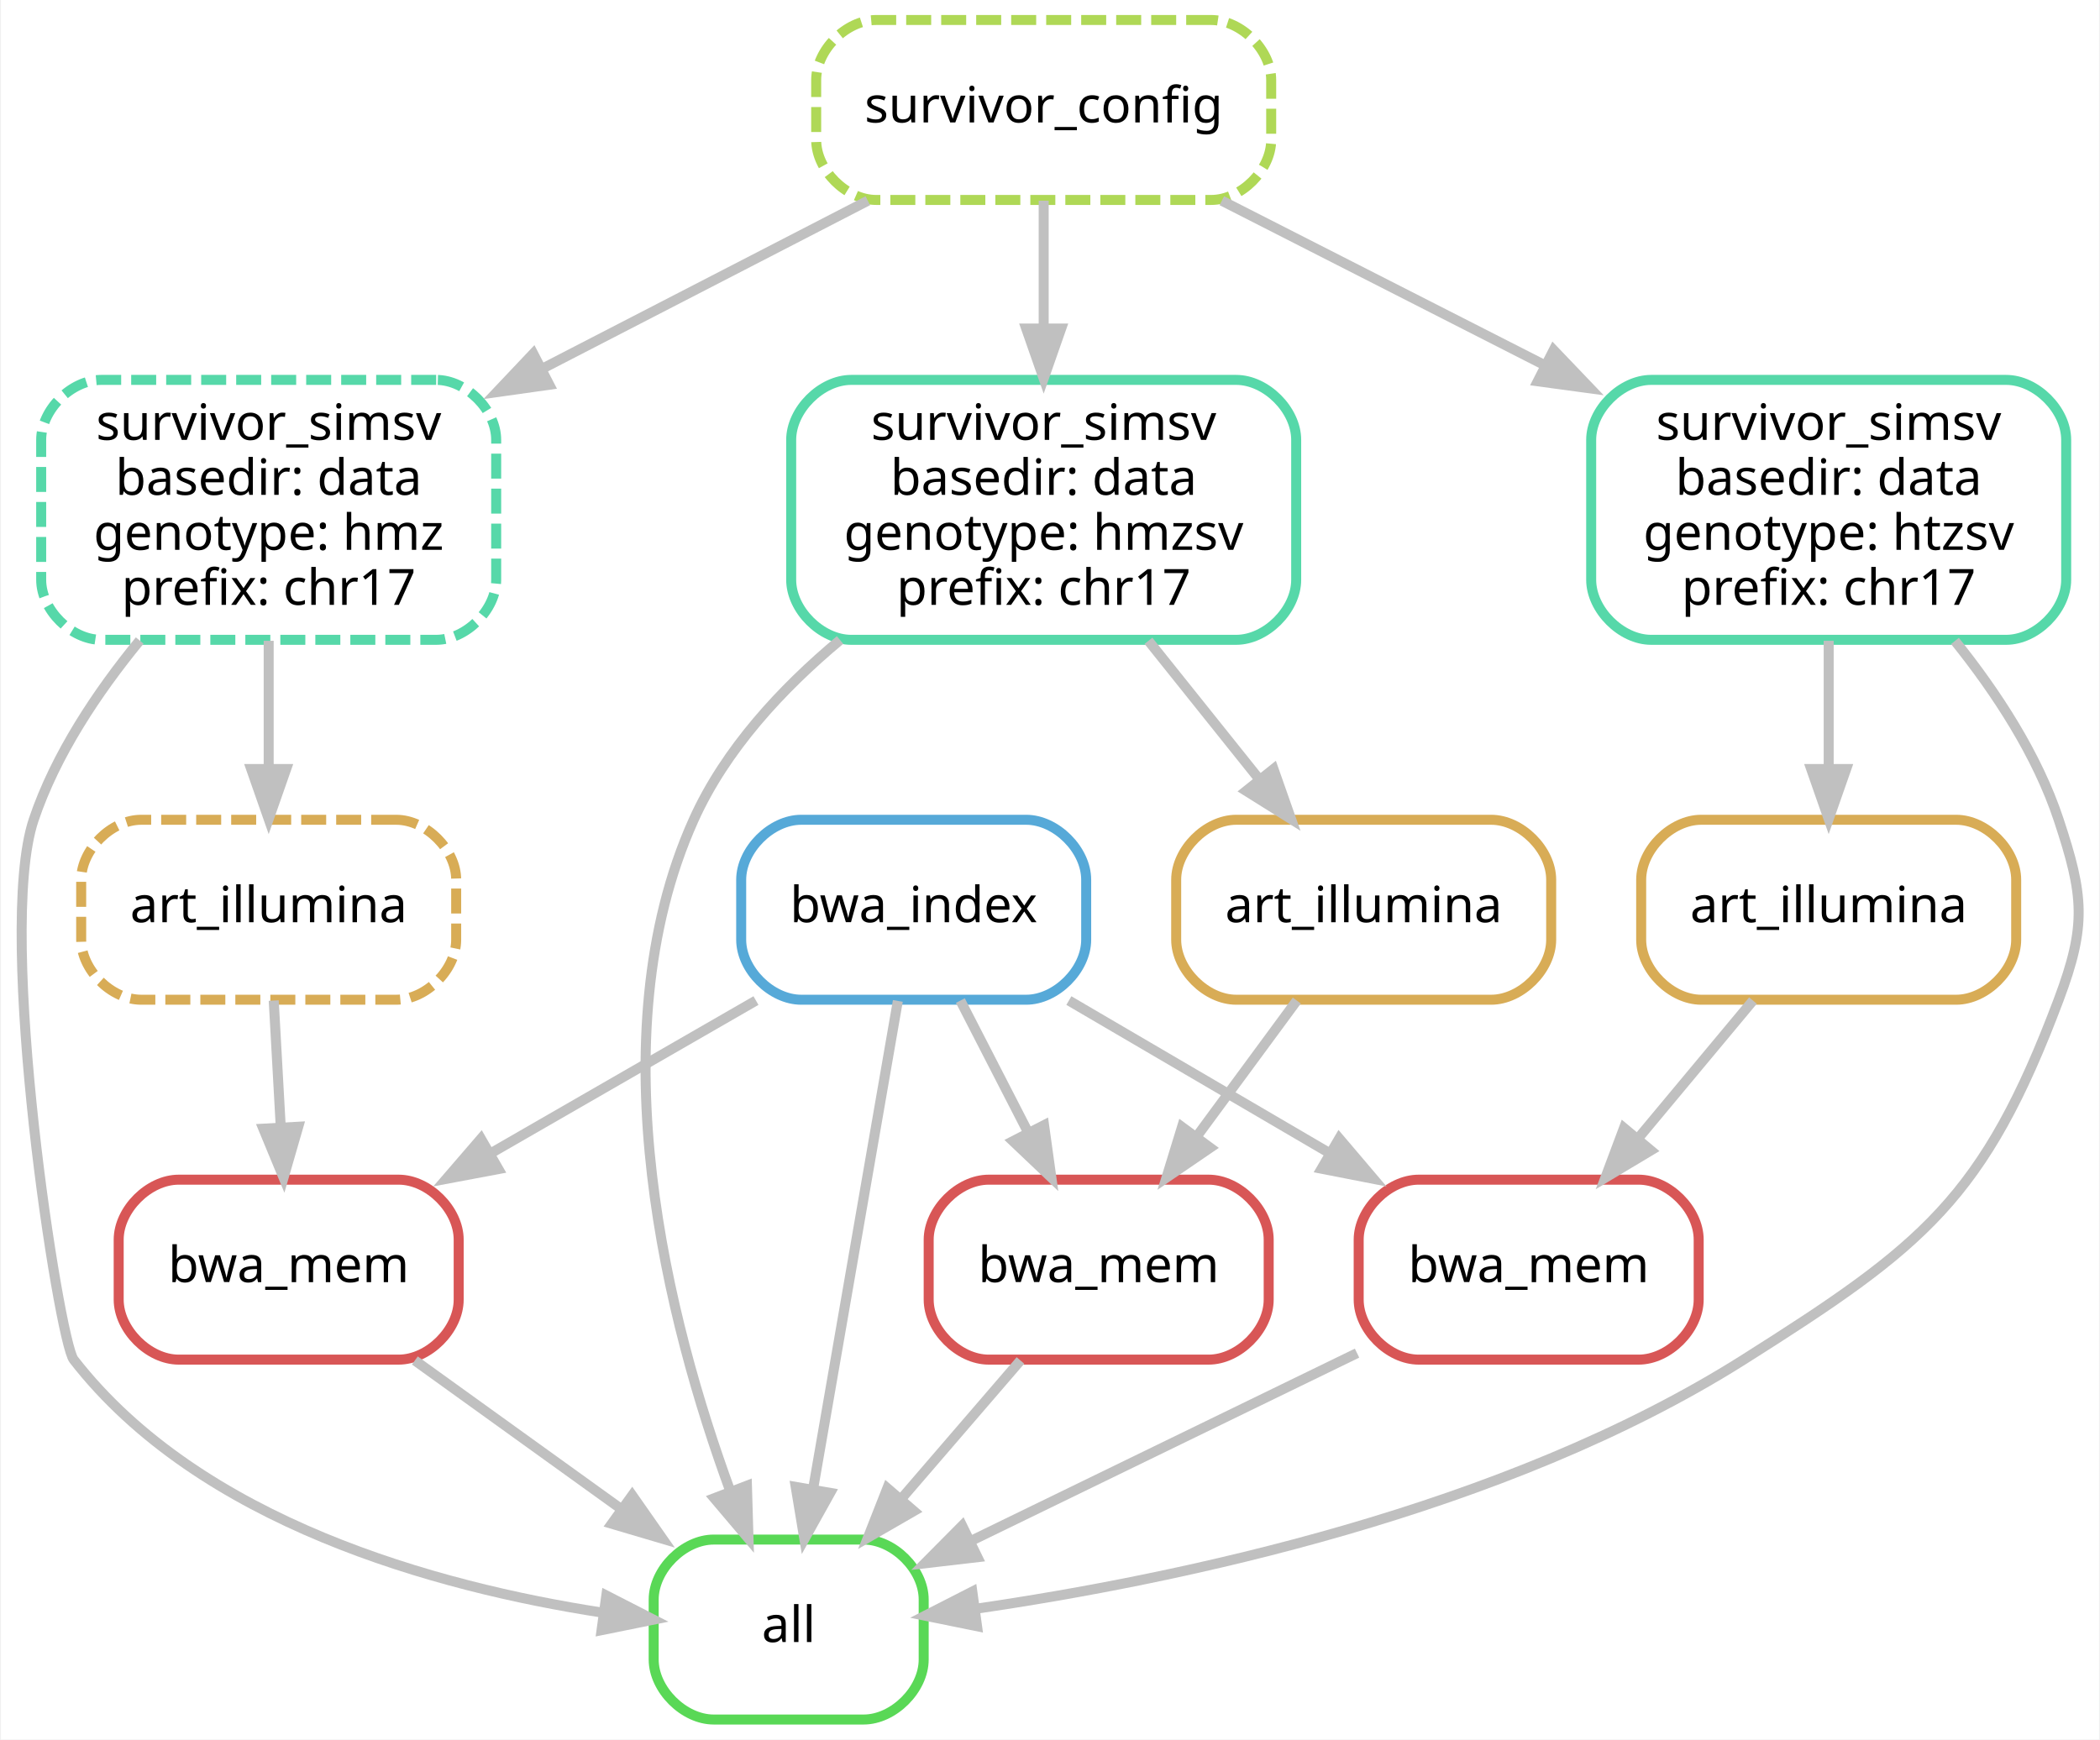
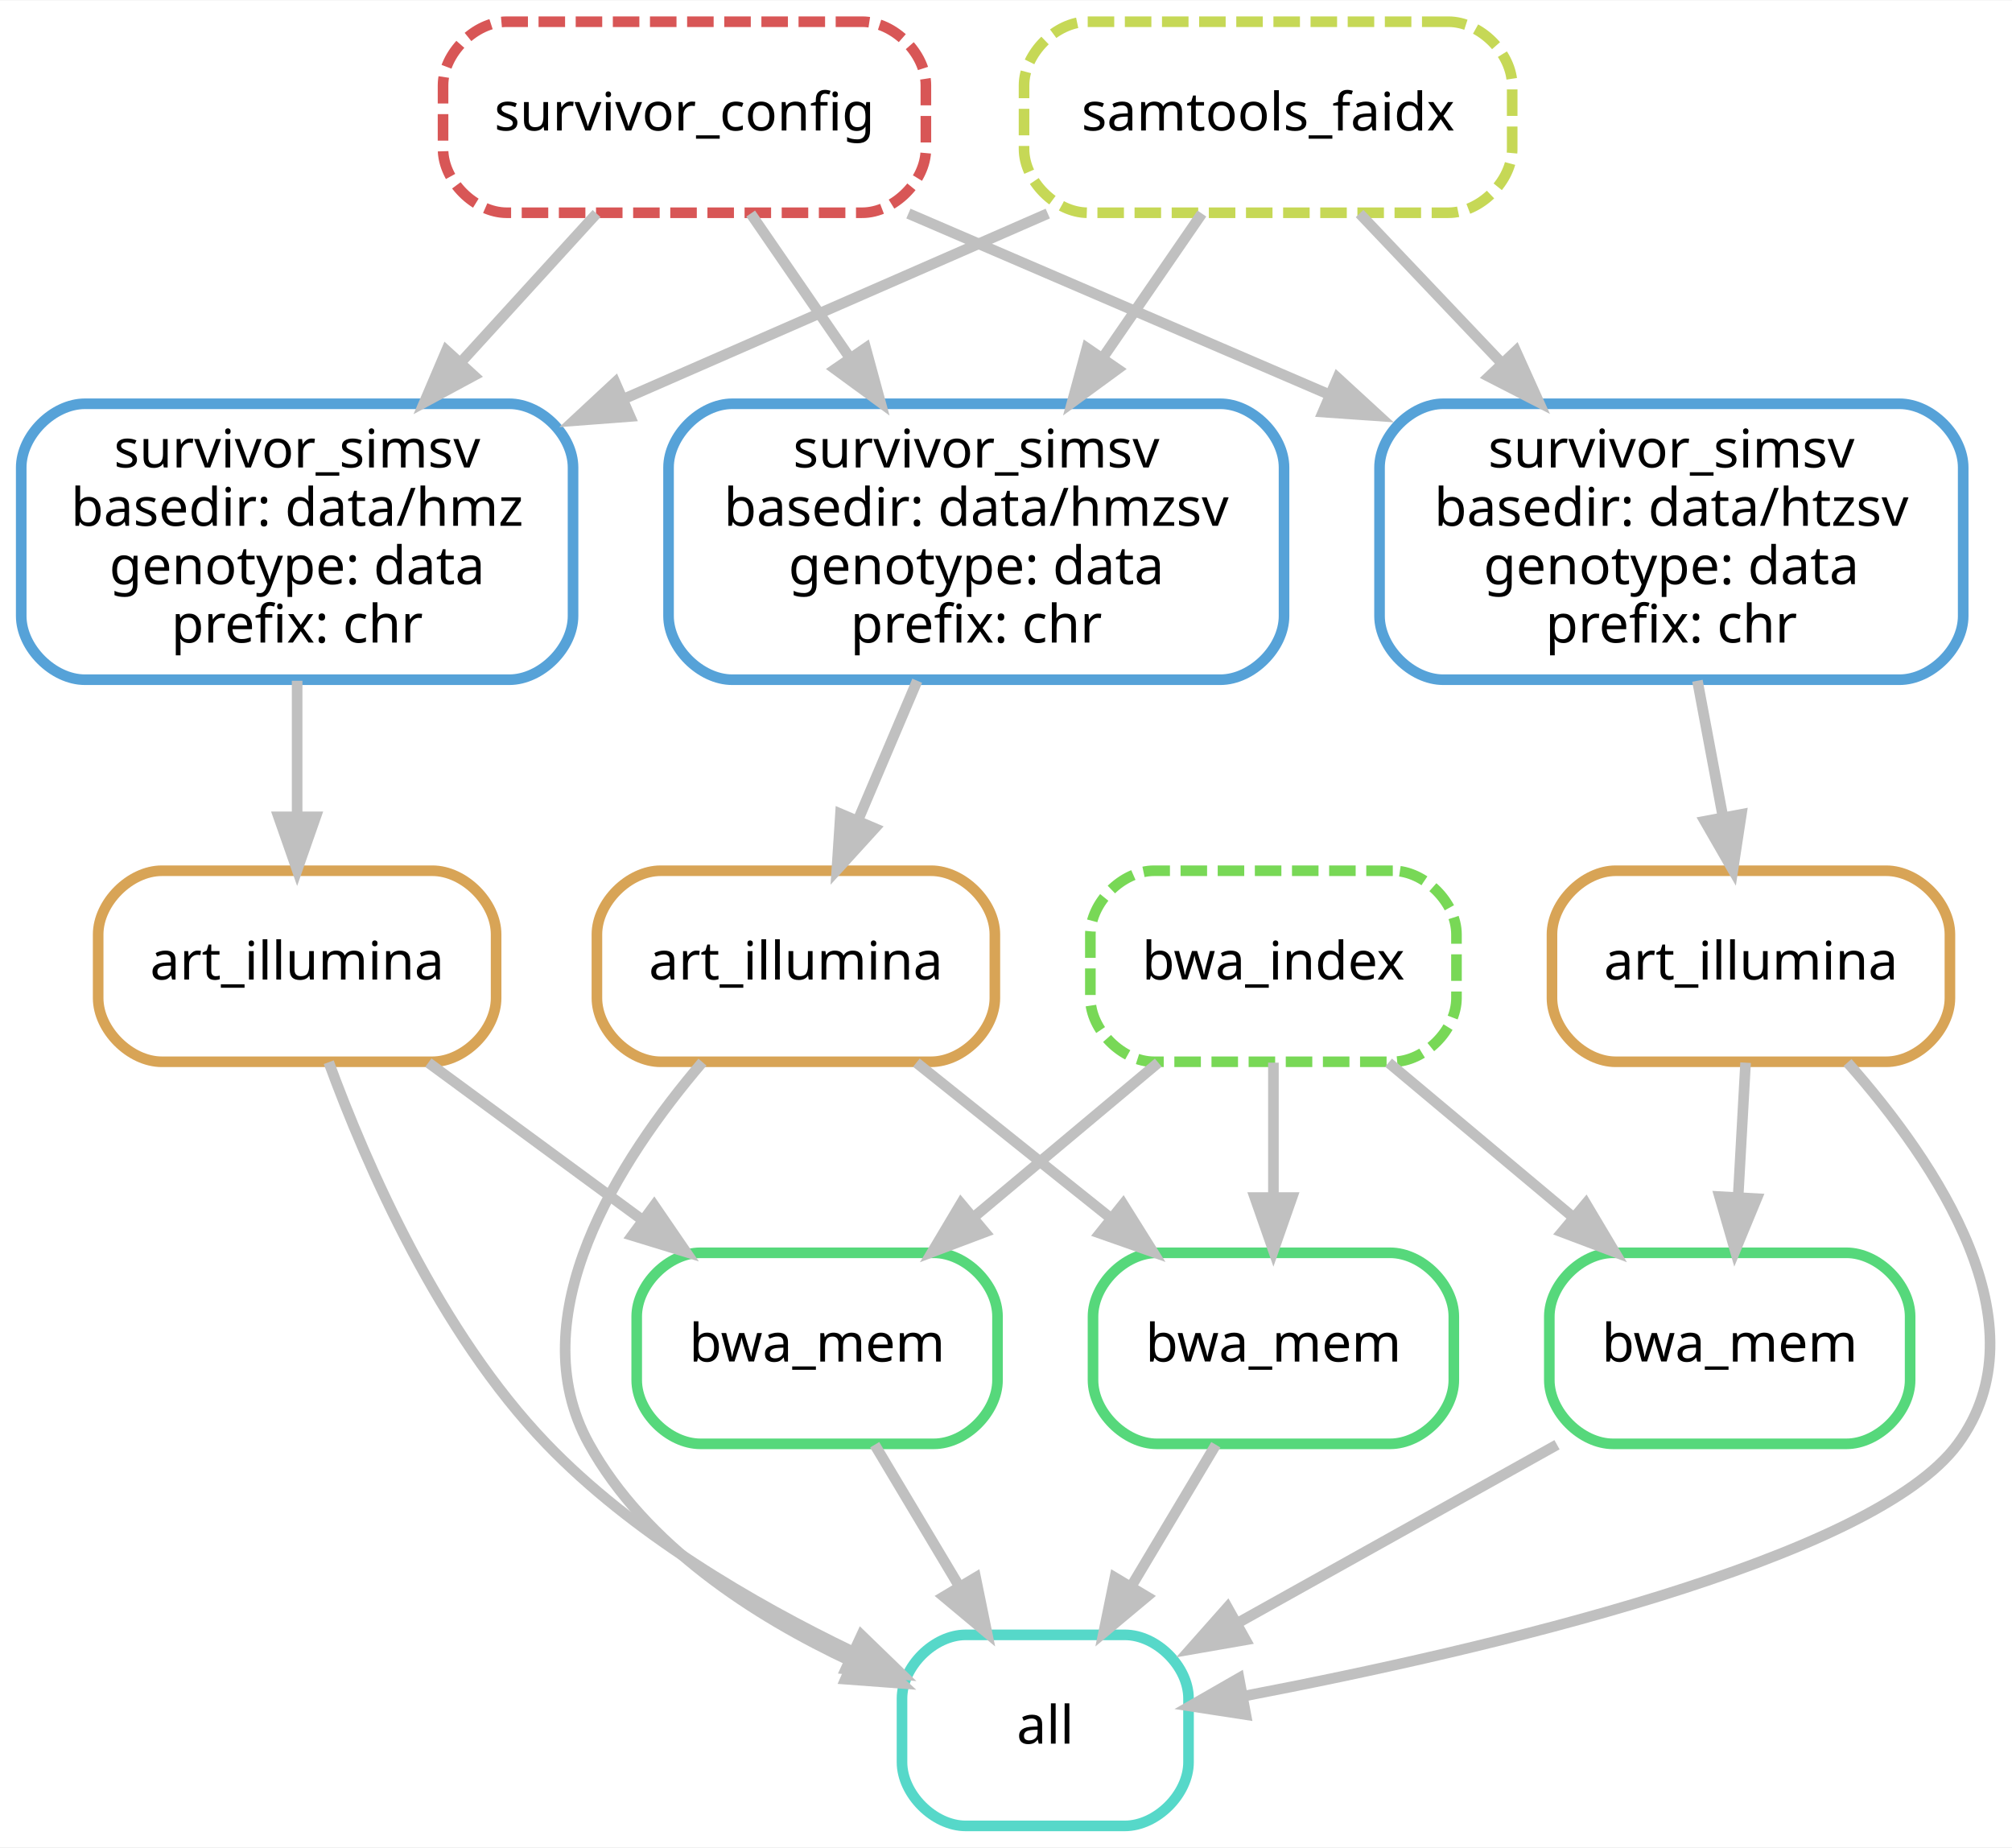
- <svg xmlns="http://www.w3.org/2000/svg" width="420pt" height="348pt" viewBox="0.00 0.00 419.62 348.00">
+ <svg xmlns="http://www.w3.org/2000/svg" width="379pt" height="348pt" viewBox="0.00 0.00 379.20 348.00">
  <g id="graph0" class="graph" transform="scale(1 1) rotate(0) translate(4 344)">
-     <polygon fill="#ffffff" stroke="transparent" points="-4,4 -4,-344 415.615,-344 415.615,4 -4,4" />
+     <polygon fill="#ffffff" stroke="transparent" points="-4,4 -4,-344 375.202,-344 375.202,4 -4,4" />
    <g id="node1" class="node">
-       <path fill="none" stroke="#59d856" stroke-width="2" d="M168.547,-36C168.547,-36 138.547,-36 138.547,-36 132.547,-36 126.546,-30 126.546,-24 126.546,-24 126.546,-12 126.546,-12 126.546,-6 132.547,0 138.547,0 138.547,0 168.547,0 168.547,0 174.547,0 180.547,-6 180.547,-12 180.547,-12 180.547,-24 180.547,-24 180.547,-30 174.547,-36 168.547,-36" />
-       <text text-anchor="middle" x="153.547" y="-15.5" font-family="sans" font-size="10.00" fill="#000000">all</text>
+       <path fill="none" stroke="#56d8c9" stroke-width="2" d="M208,-36C208,-36 178,-36 178,-36 172,-36 166,-30 166,-24 166,-24 166,-12 166,-12 166,-6 172,0 178,0 178,0 208,0 208,0 214,0 220,-6 220,-12 220,-12 220,-24 220,-24 220,-30 214,-36 208,-36" />
+       <text text-anchor="middle" x="193" y="-15.5" font-family="sans" font-size="10.00" fill="#000000">all</text>
    </g>
    <g id="node2" class="node">
-       <path fill="none" stroke="#56a9d8" stroke-width="2" d="M201.047,-180C201.047,-180 156.047,-180 156.047,-180 150.047,-180 144.047,-174 144.047,-168 144.047,-168 144.047,-156 144.047,-156 144.047,-150 150.047,-144 156.047,-144 156.047,-144 201.047,-144 201.047,-144 207.047,-144 213.047,-150 213.047,-156 213.047,-156 213.047,-168 213.047,-168 213.047,-174 207.047,-180 201.047,-180" />
-       <text text-anchor="middle" x="178.547" y="-159.5" font-family="sans" font-size="10.00" fill="#000000">bwa_index</text>
+       <path fill="none" stroke="#d8a456" stroke-width="2" d="M77.5,-180C77.5,-180 26.5,-180 26.5,-180 20.5,-180 14.5,-174 14.5,-168 14.5,-168 14.5,-156 14.5,-156 14.5,-150 20.5,-144 26.5,-144 26.5,-144 77.5,-144 77.5,-144 83.5,-144 89.5,-150 89.5,-156 89.5,-156 89.5,-168 89.5,-168 89.5,-174 83.5,-180 77.5,-180" />
+       <text text-anchor="middle" x="52" y="-159.5" font-family="sans" font-size="10.00" fill="#000000">art_illumina</text>
    </g>
    <g id="edge1" class="edge">
-       <path fill="none" stroke="#c0c0c0" stroke-width="2" d="M175.38,-143.762C171.097,-119.093 163.418,-74.86 158.403,-45.973" />
-       <polygon fill="#c0c0c0" stroke="#c0c0c0" stroke-width="2" points="161.846,-45.343 156.687,-36.09 154.949,-46.541 161.846,-45.343" />
+       <path fill="none" stroke="#c0c0c0" stroke-width="2" d="M57.956,-143.919C65.15,-124.3 78.851,-92.975 99,-72 115.173,-55.164 137.743,-41.965 156.713,-32.832" />
+       <polygon fill="#c0c0c0" stroke="#c0c0c0" stroke-width="2" points="158.362,-35.925 165.971,-28.553 155.425,-29.571 158.362,-35.925" />
+     </g>
+     <g id="node5" class="node">
+       <path fill="none" stroke="#56d87b" stroke-width="2" d="M172,-108C172,-108 128,-108 128,-108 122,-108 116,-102 116,-96 116,-96 116,-84 116,-84 116,-78 122,-72 128,-72 128,-72 172,-72 172,-72 178,-72 184,-78 184,-84 184,-84 184,-96 184,-96 184,-102 178,-108 172,-108" />
+       <text text-anchor="middle" x="150" y="-87.5" font-family="sans" font-size="10.00" fill="#000000">bwa_mem</text>
+     </g>
+     <g id="edge11" class="edge">
+       <path fill="none" stroke="#c0c0c0" stroke-width="2" d="M76.73,-143.831C88.916,-134.878 103.782,-123.956 116.931,-114.296" />
+       <polygon fill="#c0c0c0" stroke="#c0c0c0" stroke-width="2" points="119.292,-116.904 125.278,-108.163 115.147,-111.263 119.292,-116.904" />
+     </g>
+     <g id="node3" class="node">
+       <path fill="none" stroke="#d8a456" stroke-width="2" d="M171.5,-180C171.5,-180 120.5,-180 120.5,-180 114.5,-180 108.5,-174 108.5,-168 108.5,-168 108.5,-156 108.5,-156 108.5,-150 114.5,-144 120.5,-144 120.5,-144 171.5,-144 171.5,-144 177.5,-144 183.5,-150 183.5,-156 183.5,-156 183.5,-168 183.5,-168 183.5,-174 177.5,-180 171.5,-180" />
+       <text text-anchor="middle" x="146" y="-159.5" font-family="sans" font-size="10.00" fill="#000000">art_illumina</text>
+     </g>
+     <g id="edge2" class="edge">
+       <path fill="none" stroke="#c0c0c0" stroke-width="2" d="M128.393,-143.929C112.58,-125.405 93.734,-95.994 107,-72 117.606,-52.818 138.194,-39.531 156.567,-30.938" />
+       <polygon fill="#c0c0c0" stroke="#c0c0c0" stroke-width="2" points="158.141,-34.07 165.909,-26.865 155.343,-27.653 158.141,-34.07" />
    </g>
    <g id="node6" class="node">
-       <path fill="none" stroke="#d85656" stroke-width="2" d="M75.546,-108C75.546,-108 31.547,-108 31.547,-108 25.547,-108 19.547,-102 19.547,-96 19.547,-96 19.547,-84 19.547,-84 19.547,-78 25.547,-72 31.547,-72 31.547,-72 75.546,-72 75.546,-72 81.546,-72 87.546,-78 87.546,-84 87.546,-84 87.546,-96 87.546,-96 87.546,-102 81.546,-108 75.546,-108" />
-       <text text-anchor="middle" x="53.547" y="-87.5" font-family="sans" font-size="10.00" fill="#000000">bwa_mem</text>
+       <path fill="none" stroke="#56d87b" stroke-width="2" d="M258,-108C258,-108 214,-108 214,-108 208,-108 202,-102 202,-96 202,-96 202,-84 202,-84 202,-78 208,-72 214,-72 214,-72 258,-72 258,-72 264,-72 270,-78 270,-84 270,-84 270,-96 270,-96 270,-102 264,-108 258,-108" />
+       <text text-anchor="middle" x="236" y="-87.5" font-family="sans" font-size="10.00" fill="#000000">bwa_mem</text>
    </g>
-     <g id="edge11" class="edge">
-       <path fill="none" stroke="#c0c0c0" stroke-width="2" d="M147.004,-143.831C130.868,-134.537 111.048,-123.121 93.819,-113.197" />
-       <polygon fill="#c0c0c0" stroke="#c0c0c0" stroke-width="2" points="95.492,-110.121 85.079,-108.163 91.998,-116.187 95.492,-110.121" />
+     <g id="edge13" class="edge">
+       <path fill="none" stroke="#c0c0c0" stroke-width="2" d="M168.711,-143.831C179.796,-134.963 193.295,-124.164 205.285,-114.572" />
+       <polygon fill="#c0c0c0" stroke="#c0c0c0" stroke-width="2" points="207.674,-117.143 213.297,-108.163 203.301,-111.677 207.674,-117.143" />
+     </g>
+     <g id="node4" class="node">
+       <path fill="none" stroke="#d8a456" stroke-width="2" d="M351.5,-180C351.5,-180 300.5,-180 300.5,-180 294.5,-180 288.5,-174 288.5,-168 288.5,-168 288.5,-156 288.5,-156 288.5,-150 294.5,-144 300.5,-144 300.5,-144 351.5,-144 351.5,-144 357.5,-144 363.5,-150 363.5,-156 363.5,-156 363.5,-168 363.5,-168 363.5,-174 357.5,-180 351.5,-180" />
+       <text text-anchor="middle" x="326" y="-159.5" font-family="sans" font-size="10.00" fill="#000000">art_illumina</text>
+     </g>
+     <g id="edge3" class="edge">
+       <path fill="none" stroke="#c0c0c0" stroke-width="2" d="M344.205,-143.856C361.124,-124.743 381.427,-94.375 365,-72 348.976,-50.174 276.043,-33.184 230.447,-24.463" />
+       <polygon fill="#c0c0c0" stroke="#c0c0c0" stroke-width="2" points="230.801,-20.969 220.329,-22.577 229.518,-27.85 230.801,-20.969" />
    </g>
    <g id="node7" class="node">
-       <path fill="none" stroke="#d85656" stroke-width="2" d="M237.547,-108C237.547,-108 193.547,-108 193.547,-108 187.547,-108 181.547,-102 181.547,-96 181.547,-96 181.547,-84 181.547,-84 181.547,-78 187.547,-72 193.547,-72 193.547,-72 237.547,-72 237.547,-72 243.547,-72 249.547,-78 249.547,-84 249.547,-84 249.547,-96 249.547,-96 249.547,-102 243.547,-108 237.547,-108" />
-       <text text-anchor="middle" x="215.547" y="-87.5" font-family="sans" font-size="10.00" fill="#000000">bwa_mem</text>
+       <path fill="none" stroke="#56d87b" stroke-width="2" d="M344,-108C344,-108 300,-108 300,-108 294,-108 288,-102 288,-96 288,-96 288,-84 288,-84 288,-78 294,-72 300,-72 300,-72 344,-72 344,-72 350,-72 356,-78 356,-84 356,-84 356,-96 356,-96 356,-102 350,-108 344,-108" />
+       <text text-anchor="middle" x="322" y="-87.5" font-family="sans" font-size="10.00" fill="#000000">bwa_mem</text>
    </g>
-     <g id="edge13" class="edge">
-       <path fill="none" stroke="#c0c0c0" stroke-width="2" d="M187.883,-143.831C191.971,-135.877 196.857,-126.369 201.377,-117.572" />
-       <polygon fill="#c0c0c0" stroke="#c0c0c0" stroke-width="2" points="204.626,-118.907 206.084,-108.413 198.4,-115.708 204.626,-118.907" />
+     <g id="edge15" class="edge">
+       <path fill="none" stroke="#c0c0c0" stroke-width="2" d="M324.991,-143.831C324.563,-136.131 324.054,-126.974 323.579,-118.417" />
+       <polygon fill="#c0c0c0" stroke="#c0c0c0" stroke-width="2" points="327.072,-118.204 323.023,-108.413 320.083,-118.592 327.072,-118.204" />
+     </g>
+     <g id="edge4" class="edge">
+       <path fill="none" stroke="#c0c0c0" stroke-width="2" d="M160.851,-71.831C165.702,-63.708 171.522,-53.964 176.868,-45.012" />
+       <polygon fill="#c0c0c0" stroke="#c0c0c0" stroke-width="2" points="179.881,-46.793 182.003,-36.413 173.871,-43.204 179.881,-46.793" />
+     </g>
+     <g id="edge5" class="edge">
+       <path fill="none" stroke="#c0c0c0" stroke-width="2" d="M225.149,-71.831C220.298,-63.708 214.478,-53.964 209.132,-45.012" />
+       <polygon fill="#c0c0c0" stroke="#c0c0c0" stroke-width="2" points="212.129,-43.204 203.997,-36.413 206.119,-46.793 212.129,-43.204" />
+     </g>
+     <g id="edge6" class="edge">
+       <path fill="none" stroke="#c0c0c0" stroke-width="2" d="M289.448,-71.831C271.103,-61.592 248.145,-48.779 229.231,-38.222" />
+       <polygon fill="#c0c0c0" stroke="#c0c0c0" stroke-width="2" points="230.746,-35.059 220.308,-33.242 227.334,-41.172 230.746,-35.059" />
    </g>
    <g id="node8" class="node">
-       <path fill="none" stroke="#d85656" stroke-width="2" d="M323.546,-108C323.546,-108 279.546,-108 279.546,-108 273.546,-108 267.546,-102 267.546,-96 267.546,-96 267.546,-84 267.546,-84 267.546,-78 273.546,-72 279.546,-72 279.546,-72 323.546,-72 323.546,-72 329.546,-72 335.546,-78 335.546,-84 335.546,-84 335.546,-96 335.546,-96 335.546,-102 329.546,-108 323.546,-108" />
-       <text text-anchor="middle" x="301.546" y="-87.5" font-family="sans" font-size="10.00" fill="#000000">bwa_mem</text>
+       <path fill="none" stroke="#56a2d8" stroke-width="2" d="M92,-268C92,-268 12,-268 12,-268 6,-268 0,-262 0,-256 0,-256 0,-228 0,-228 0,-222 6,-216 12,-216 12,-216 92,-216 92,-216 98,-216 104,-222 104,-228 104,-228 104,-256 104,-256 104,-262 98,-268 92,-268" />
+       <text text-anchor="middle" x="52" y="-256" font-family="sans" font-size="10.00" fill="#000000">survivor_simsv</text>
+       <text text-anchor="middle" x="52" y="-245" font-family="sans" font-size="10.00" fill="#000000">basedir: data/hmz</text>
+       <text text-anchor="middle" x="52" y="-234" font-family="sans" font-size="10.00" fill="#000000">genotype: data</text>
+       <text text-anchor="middle" x="52" y="-223" font-family="sans" font-size="10.00" fill="#000000">prefix: chr</text>
    </g>
-     <g id="edge15" class="edge">
-       <path fill="none" stroke="#c0c0c0" stroke-width="2" d="M209.585,-143.831C225.317,-134.622 244.608,-123.33 261.451,-113.471" />
-       <polygon fill="#c0c0c0" stroke="#c0c0c0" stroke-width="2" points="263.656,-116.235 270.518,-108.163 260.12,-110.194 263.656,-116.235" />
+     <g id="edge7" class="edge">
+       <path fill="none" stroke="#c0c0c0" stroke-width="2" d="M52,-215.805C52,-207.603 52,-198.517 52,-190.184" />
+       <polygon fill="#c0c0c0" stroke="#c0c0c0" stroke-width="2" points="55.5,-190.153 52,-180.153 48.5,-190.153 55.5,-190.153" />
    </g>
-     <g id="node3" class="node">
-       <path fill="none" stroke="#56d8a9" stroke-width="2" stroke-dasharray="5,2" d="M83.046,-268C83.046,-268 16.047,-268 16.047,-268 10.046,-268 4.046,-262 4.046,-256 4.046,-256 4.046,-228 4.046,-228 4.046,-222 10.046,-216 16.047,-216 16.047,-216 83.046,-216 83.046,-216 89.046,-216 95.046,-222 95.046,-228 95.046,-228 95.046,-256 95.046,-256 95.046,-262 89.046,-268 83.046,-268" />
-       <text text-anchor="middle" x="49.547" y="-256" font-family="sans" font-size="10.00" fill="#000000">survivor_simsv</text>
-       <text text-anchor="middle" x="49.547" y="-245" font-family="sans" font-size="10.00" fill="#000000">basedir: data</text>
-       <text text-anchor="middle" x="49.547" y="-234" font-family="sans" font-size="10.00" fill="#000000">genotype: hmz</text>
-       <text text-anchor="middle" x="49.547" y="-223" font-family="sans" font-size="10.00" fill="#000000">prefix: chr17</text>
+     <g id="node9" class="node">
+       <path fill="none" stroke="#56a2d8" stroke-width="2" d="M226,-268C226,-268 134,-268 134,-268 128,-268 122,-262 122,-256 122,-256 122,-228 122,-228 122,-222 128,-216 134,-216 134,-216 226,-216 226,-216 232,-216 238,-222 238,-228 238,-228 238,-256 238,-256 238,-262 232,-268 226,-268" />
+       <text text-anchor="middle" x="180" y="-256" font-family="sans" font-size="10.00" fill="#000000">survivor_simsv</text>
+       <text text-anchor="middle" x="180" y="-245" font-family="sans" font-size="10.00" fill="#000000">basedir: data/hmzsv</text>
+       <text text-anchor="middle" x="180" y="-234" font-family="sans" font-size="10.00" fill="#000000">genotype: data</text>
+       <text text-anchor="middle" x="180" y="-223" font-family="sans" font-size="10.00" fill="#000000">prefix: chr</text>
    </g>
-     <g id="edge2" class="edge">
-       <path fill="none" stroke="#c0c0c0" stroke-width="2" d="M23.751,-215.862C15.29,-205.554 6.937,-193.059 2.546,-180 -5.089,-157.288 7.615,-75.776 10.546,-72 35.805,-39.467 82.997,-26.534 116.244,-21.392" />
-       <polygon fill="#c0c0c0" stroke="#c0c0c0" stroke-width="2" points="117.073,-24.811 126.503,-19.981 116.12,-17.876 117.073,-24.811" />
+     <g id="edge8" class="edge">
+       <path fill="none" stroke="#c0c0c0" stroke-width="2" d="M168.867,-215.805C165.304,-207.42 161.348,-198.113 157.743,-189.63" />
+       <polygon fill="#c0c0c0" stroke="#c0c0c0" stroke-width="2" points="160.848,-187.988 153.715,-180.153 154.405,-190.726 160.848,-187.988" />
    </g>
    <g id="node10" class="node">
-       <path fill="none" stroke="#d8ac56" stroke-width="2" stroke-dasharray="5,2" d="M75.046,-180C75.046,-180 24.047,-180 24.047,-180 18.047,-180 12.046,-174 12.046,-168 12.046,-168 12.046,-156 12.046,-156 12.046,-150 18.047,-144 24.047,-144 24.047,-144 75.046,-144 75.046,-144 81.046,-144 87.046,-150 87.046,-156 87.046,-156 87.046,-168 87.046,-168 87.046,-174 81.046,-180 75.046,-180" />
-       <text text-anchor="middle" x="49.547" y="-159.5" font-family="sans" font-size="10.00" fill="#000000">art_illumina</text>
+       <path fill="none" stroke="#56a2d8" stroke-width="2" d="M354,-268C354,-268 268,-268 268,-268 262,-268 256,-262 256,-256 256,-256 256,-228 256,-228 256,-222 262,-216 268,-216 268,-216 354,-216 354,-216 360,-216 366,-222 366,-228 366,-228 366,-256 366,-256 366,-262 360,-268 354,-268" />
+       <text text-anchor="middle" x="311" y="-256" font-family="sans" font-size="10.00" fill="#000000">survivor_simsv</text>
+       <text text-anchor="middle" x="311" y="-245" font-family="sans" font-size="10.00" fill="#000000">basedir: data/htzsv</text>
+       <text text-anchor="middle" x="311" y="-234" font-family="sans" font-size="10.00" fill="#000000">genotype: data</text>
+       <text text-anchor="middle" x="311" y="-223" font-family="sans" font-size="10.00" fill="#000000">prefix: chr</text>
+     </g>
+     <g id="edge9" class="edge">
+       <path fill="none" stroke="#c0c0c0" stroke-width="2" d="M315.912,-215.805C317.45,-207.603 319.153,-198.517 320.716,-190.184" />
+       <polygon fill="#c0c0c0" stroke="#c0c0c0" stroke-width="2" points="324.193,-190.627 322.596,-180.153 317.313,-189.337 324.193,-190.627" />
+     </g>
+     <g id="node11" class="node">
+       <path fill="none" stroke="#78d856" stroke-width="2" stroke-dasharray="5,2" d="M258.5,-180C258.5,-180 213.5,-180 213.5,-180 207.5,-180 201.5,-174 201.5,-168 201.5,-168 201.5,-156 201.5,-156 201.5,-150 207.5,-144 213.5,-144 213.5,-144 258.5,-144 258.5,-144 264.5,-144 270.5,-150 270.5,-156 270.5,-156 270.5,-168 270.5,-168 270.5,-174 264.5,-180 258.5,-180" />
+       <text text-anchor="middle" x="236" y="-159.5" font-family="sans" font-size="10.00" fill="#000000">bwa_index</text>
+     </g>
+     <g id="edge10" class="edge">
+       <path fill="none" stroke="#c0c0c0" stroke-width="2" d="M214.299,-143.831C203.808,-135.048 191.054,-124.371 179.681,-114.849" />
+       <polygon fill="#c0c0c0" stroke="#c0c0c0" stroke-width="2" points="181.609,-111.899 171.695,-108.163 177.115,-117.266 181.609,-111.899" />
+     </g>
+     <g id="edge12" class="edge">
+       <path fill="none" stroke="#c0c0c0" stroke-width="2" d="M236,-143.831C236,-136.131 236,-126.974 236,-118.417" />
+       <polygon fill="#c0c0c0" stroke="#c0c0c0" stroke-width="2" points="239.5,-118.413 236,-108.413 232.5,-118.413 239.5,-118.413" />
+     </g>
+     <g id="edge14" class="edge">
+       <path fill="none" stroke="#c0c0c0" stroke-width="2" d="M257.701,-143.831C268.192,-135.048 280.945,-124.371 292.319,-114.849" />
+       <polygon fill="#c0c0c0" stroke="#c0c0c0" stroke-width="2" points="294.885,-117.266 300.305,-108.163 290.391,-111.899 294.885,-117.266" />
+     </g>
+     <g id="node12" class="node">
+       <path fill="none" stroke="#d85656" stroke-width="2" stroke-dasharray="5,2" d="M158.5,-340C158.5,-340 91.5,-340 91.5,-340 85.5,-340 79.5,-334 79.5,-328 79.5,-328 79.5,-316 79.5,-316 79.5,-310 85.5,-304 91.5,-304 91.5,-304 158.5,-304 158.5,-304 164.5,-304 170.5,-310 170.5,-316 170.5,-316 170.5,-328 170.5,-328 170.5,-334 164.5,-340 158.5,-340" />
+       <text text-anchor="middle" x="125" y="-319.5" font-family="sans" font-size="10.00" fill="#000000">survivor_config</text>
+     </g>
+     <g id="edge16" class="edge">
+       <path fill="none" stroke="#c0c0c0" stroke-width="2" d="M108.435,-303.847C100.867,-295.553 91.65,-285.452 82.876,-275.837" />
+       <polygon fill="#c0c0c0" stroke="#c0c0c0" stroke-width="2" points="85.302,-273.302 75.976,-268.275 80.131,-278.021 85.302,-273.302" />
+     </g>
+     <g id="edge18" class="edge">
+       <path fill="none" stroke="#c0c0c0" stroke-width="2" d="M137.48,-303.847C143.013,-295.799 149.715,-286.05 156.147,-276.695" />
+       <polygon fill="#c0c0c0" stroke="#c0c0c0" stroke-width="2" points="159.155,-278.498 161.936,-268.275 153.387,-274.532 159.155,-278.498" />
+     </g>
+     <g id="edge20" class="edge">
+       <path fill="none" stroke="#c0c0c0" stroke-width="2" d="M167.206,-303.847C190.594,-293.788 220.164,-281.069 246.399,-269.785" />
+       <polygon fill="#c0c0c0" stroke="#c0c0c0" stroke-width="2" points="248.092,-272.867 255.896,-265.701 245.327,-266.437 248.092,-272.867" />
+     </g>
+     <g id="node13" class="node">
+       <path fill="none" stroke="#c6d856" stroke-width="2" stroke-dasharray="5,2" d="M269,-340C269,-340 201,-340 201,-340 195,-340 189,-334 189,-328 189,-328 189,-316 189,-316 189,-310 195,-304 201,-304 201,-304 269,-304 269,-304 275,-304 281,-310 281,-316 281,-316 281,-328 281,-328 281,-334 275,-340 269,-340" />
+       <text text-anchor="middle" x="235" y="-319.5" font-family="sans" font-size="10.00" fill="#000000">samtools_faidx</text>
    </g>
    <g id="edge17" class="edge">
-       <path fill="none" stroke="#c0c0c0" stroke-width="2" d="M49.547,-215.805C49.547,-207.603 49.547,-198.517 49.547,-190.184" />
-       <polygon fill="#c0c0c0" stroke="#c0c0c0" stroke-width="2" points="53.047,-190.153 49.547,-180.153 46.047,-190.153 53.047,-190.153" />
-     </g>
-     <g id="node4" class="node">
-       <path fill="none" stroke="#56d8a9" stroke-width="2" d="M243.047,-268C243.047,-268 166.047,-268 166.047,-268 160.047,-268 154.047,-262 154.047,-256 154.047,-256 154.047,-228 154.047,-228 154.047,-222 160.047,-216 166.047,-216 166.047,-216 243.047,-216 243.047,-216 249.047,-216 255.047,-222 255.047,-228 255.047,-228 255.047,-256 255.047,-256 255.047,-262 249.047,-268 243.047,-268" />
-       <text text-anchor="middle" x="204.547" y="-256" font-family="sans" font-size="10.00" fill="#000000">survivor_simsv</text>
-       <text text-anchor="middle" x="204.547" y="-245" font-family="sans" font-size="10.00" fill="#000000">basedir: data</text>
-       <text text-anchor="middle" x="204.547" y="-234" font-family="sans" font-size="10.00" fill="#000000">genotype: hmzsv</text>
-       <text text-anchor="middle" x="204.547" y="-223" font-family="sans" font-size="10.00" fill="#000000">prefix: chr17</text>
-     </g>
-     <g id="edge3" class="edge">
-       <path fill="none" stroke="#c0c0c0" stroke-width="2" d="M163.823,-215.965C152.149,-206.227 140.877,-194.064 134.547,-180 114.796,-136.122 129.635,-79.12 141.848,-45.747" />
-       <polygon fill="#c0c0c0" stroke="#c0c0c0" stroke-width="2" points="145.2,-46.78 145.512,-36.19 138.664,-44.274 145.2,-46.78" />
-     </g>
-     <g id="node11" class="node">
-       <path fill="none" stroke="#d8ac56" stroke-width="2" d="M294.046,-180C294.046,-180 243.047,-180 243.047,-180 237.047,-180 231.047,-174 231.047,-168 231.047,-168 231.047,-156 231.047,-156 231.047,-150 237.047,-144 243.047,-144 243.047,-144 294.046,-144 294.046,-144 300.046,-144 306.046,-150 306.046,-156 306.046,-156 306.046,-168 306.046,-168 306.046,-174 300.046,-180 294.046,-180" />
-       <text text-anchor="middle" x="268.546" y="-159.5" font-family="sans" font-size="10.00" fill="#000000">art_illumina</text>
-     </g>
-     <g id="edge18" class="edge">
-       <path fill="none" stroke="#c0c0c0" stroke-width="2" d="M225.502,-215.805C232.648,-206.874 240.63,-196.895 247.762,-187.981" />
-       <polygon fill="#c0c0c0" stroke="#c0c0c0" stroke-width="2" points="250.51,-190.148 254.024,-180.153 245.044,-185.775 250.51,-190.148" />
-     </g>
-     <g id="node5" class="node">
-       <path fill="none" stroke="#56d8a9" stroke-width="2" d="M397.046,-268C397.046,-268 326.046,-268 326.046,-268 320.046,-268 314.046,-262 314.046,-256 314.046,-256 314.046,-228 314.046,-228 314.046,-222 320.046,-216 326.046,-216 326.046,-216 397.046,-216 397.046,-216 403.046,-216 409.046,-222 409.046,-228 409.046,-228 409.046,-256 409.046,-256 409.046,-262 403.046,-268 397.046,-268" />
-       <text text-anchor="middle" x="361.546" y="-256" font-family="sans" font-size="10.00" fill="#000000">survivor_simsv</text>
-       <text text-anchor="middle" x="361.546" y="-245" font-family="sans" font-size="10.00" fill="#000000">basedir: data</text>
-       <text text-anchor="middle" x="361.546" y="-234" font-family="sans" font-size="10.00" fill="#000000">genotype: htzsv</text>
-       <text text-anchor="middle" x="361.546" y="-223" font-family="sans" font-size="10.00" fill="#000000">prefix: chr17</text>
-     </g>
-     <g id="edge4" class="edge">
-       <path fill="none" stroke="#c0c0c0" stroke-width="2" d="M386.801,-215.777C395.083,-205.46 403.257,-192.981 407.546,-180 412.567,-164.808 413.174,-158.978 407.546,-144 392.591,-104.196 380.487,-94.721 344.546,-72 296.584,-41.679 231.299,-28.022 190.819,-22.137" />
-       <polygon fill="#c0c0c0" stroke="#c0c0c0" stroke-width="2" points="191.222,-18.66 180.84,-20.771 190.273,-25.595 191.222,-18.66" />
-     </g>
-     <g id="node12" class="node">
-       <path fill="none" stroke="#d8ac56" stroke-width="2" d="M387.046,-180C387.046,-180 336.046,-180 336.046,-180 330.046,-180 324.046,-174 324.046,-168 324.046,-168 324.046,-156 324.046,-156 324.046,-150 330.046,-144 336.046,-144 336.046,-144 387.046,-144 387.046,-144 393.046,-144 399.046,-150 399.046,-156 399.046,-156 399.046,-168 399.046,-168 399.046,-174 393.046,-180 387.046,-180" />
-       <text text-anchor="middle" x="361.546" y="-159.5" font-family="sans" font-size="10.00" fill="#000000">art_illumina</text>
+       <path fill="none" stroke="#c0c0c0" stroke-width="2" d="M193.475,-303.847C169.9,-293.541 139.942,-280.445 113.669,-268.959" />
+       <polygon fill="#c0c0c0" stroke="#c0c0c0" stroke-width="2" points="114.739,-265.607 104.174,-264.808 111.935,-272.021 114.739,-265.607" />
    </g>
    <g id="edge19" class="edge">
-       <path fill="none" stroke="#c0c0c0" stroke-width="2" d="M361.546,-215.805C361.546,-207.603 361.546,-198.517 361.546,-190.184" />
-       <polygon fill="#c0c0c0" stroke="#c0c0c0" stroke-width="2" points="365.047,-190.153 361.546,-180.153 358.047,-190.153 365.047,-190.153" />
+       <path fill="none" stroke="#c0c0c0" stroke-width="2" d="M222.52,-303.847C216.987,-295.799 210.285,-286.05 203.853,-276.695" />
+       <polygon fill="#c0c0c0" stroke="#c0c0c0" stroke-width="2" points="206.613,-274.532 198.064,-268.275 200.845,-278.498 206.613,-274.532" />
    </g>
-     <g id="edge5" class="edge">
-       <path fill="none" stroke="#c0c0c0" stroke-width="2" d="M78.781,-71.831C91.335,-62.793 106.675,-51.748 120.186,-42.02" />
-       <polygon fill="#c0c0c0" stroke="#c0c0c0" stroke-width="2" points="122.25,-44.846 128.32,-36.163 118.16,-39.166 122.25,-44.846" />
-     </g>
-     <g id="edge6" class="edge">
-       <path fill="none" stroke="#c0c0c0" stroke-width="2" d="M199.901,-71.831C192.688,-63.454 183.989,-53.353 176.086,-44.175" />
-       <polygon fill="#c0c0c0" stroke="#c0c0c0" stroke-width="2" points="178.58,-41.707 169.402,-36.413 173.275,-46.275 178.58,-41.707" />
-     </g>
-     <g id="edge7" class="edge">
-       <path fill="none" stroke="#c0c0c0" stroke-width="2" d="M267.22,-73.301C244.002,-62.005 213.385,-47.111 189.776,-35.625" />
-       <polygon fill="#c0c0c0" stroke="#c0c0c0" stroke-width="2" points="191.302,-32.475 180.778,-31.248 188.239,-38.77 191.302,-32.475" />
-     </g>
-     <g id="node9" class="node">
-       <path fill="none" stroke="#afd856" stroke-width="2" stroke-dasharray="5,2" d="M238.047,-340C238.047,-340 171.047,-340 171.047,-340 165.047,-340 159.047,-334 159.047,-328 159.047,-328 159.047,-316 159.047,-316 159.047,-310 165.047,-304 171.047,-304 171.047,-304 238.047,-304 238.047,-304 244.047,-304 250.047,-310 250.047,-316 250.047,-316 250.047,-328 250.047,-328 250.047,-334 244.047,-340 238.047,-340" />
-       <text text-anchor="middle" x="204.547" y="-319.5" font-family="sans" font-size="10.00" fill="#000000">survivor_config</text>
-     </g>
-     <g id="edge8" class="edge">
-       <path fill="none" stroke="#c0c0c0" stroke-width="2" d="M169.375,-303.847C150.149,-293.924 125.909,-281.413 104.27,-270.244" />
-       <polygon fill="#c0c0c0" stroke="#c0c0c0" stroke-width="2" points="105.669,-267.028 95.177,-265.551 102.458,-273.248 105.669,-267.028" />
-     </g>
-     <g id="edge9" class="edge">
-       <path fill="none" stroke="#c0c0c0" stroke-width="2" d="M204.547,-303.847C204.547,-296.292 204.547,-287.238 204.547,-278.417" />
-       <polygon fill="#c0c0c0" stroke="#c0c0c0" stroke-width="2" points="208.047,-278.275 204.547,-268.275 201.047,-278.275 208.047,-278.275" />
-     </g>
-     <g id="edge10" class="edge">
-       <path fill="none" stroke="#c0c0c0" stroke-width="2" d="M240.172,-303.847C259.25,-294.125 283.202,-281.921 304.777,-270.927" />
-       <polygon fill="#c0c0c0" stroke="#c0c0c0" stroke-width="2" points="306.536,-273.959 313.857,-266.3 303.358,-267.722 306.536,-273.959" />
-     </g>
-     <g id="edge12" class="edge">
-       <path fill="none" stroke="#c0c0c0" stroke-width="2" d="M50.556,-143.831C50.984,-136.131 51.492,-126.974 51.968,-118.417" />
-       <polygon fill="#c0c0c0" stroke="#c0c0c0" stroke-width="2" points="55.463,-118.592 52.524,-108.413 48.474,-118.204 55.463,-118.592" />
-     </g>
-     <g id="edge14" class="edge">
-       <path fill="none" stroke="#c0c0c0" stroke-width="2" d="M255.172,-143.831C249.13,-135.623 241.87,-125.761 235.225,-116.732" />
-       <polygon fill="#c0c0c0" stroke="#c0c0c0" stroke-width="2" points="237.848,-114.392 229.101,-108.413 232.21,-118.541 237.848,-114.392" />
-     </g>
-     <g id="edge16" class="edge">
-       <path fill="none" stroke="#c0c0c0" stroke-width="2" d="M346.406,-143.831C339.425,-135.454 331.007,-125.353 323.359,-116.175" />
-       <polygon fill="#c0c0c0" stroke="#c0c0c0" stroke-width="2" points="325.982,-113.855 316.891,-108.413 320.604,-118.336 325.982,-113.855" />
+     <g id="edge21" class="edge">
+       <path fill="none" stroke="#c0c0c0" stroke-width="2" d="M252.246,-303.847C260.203,-295.471 269.911,-285.252 279.126,-275.552" />
+       <polygon fill="#c0c0c0" stroke="#c0c0c0" stroke-width="2" points="281.689,-277.935 286.039,-268.275 276.614,-273.114 281.689,-277.935" />
    </g>
  </g>
</svg>
